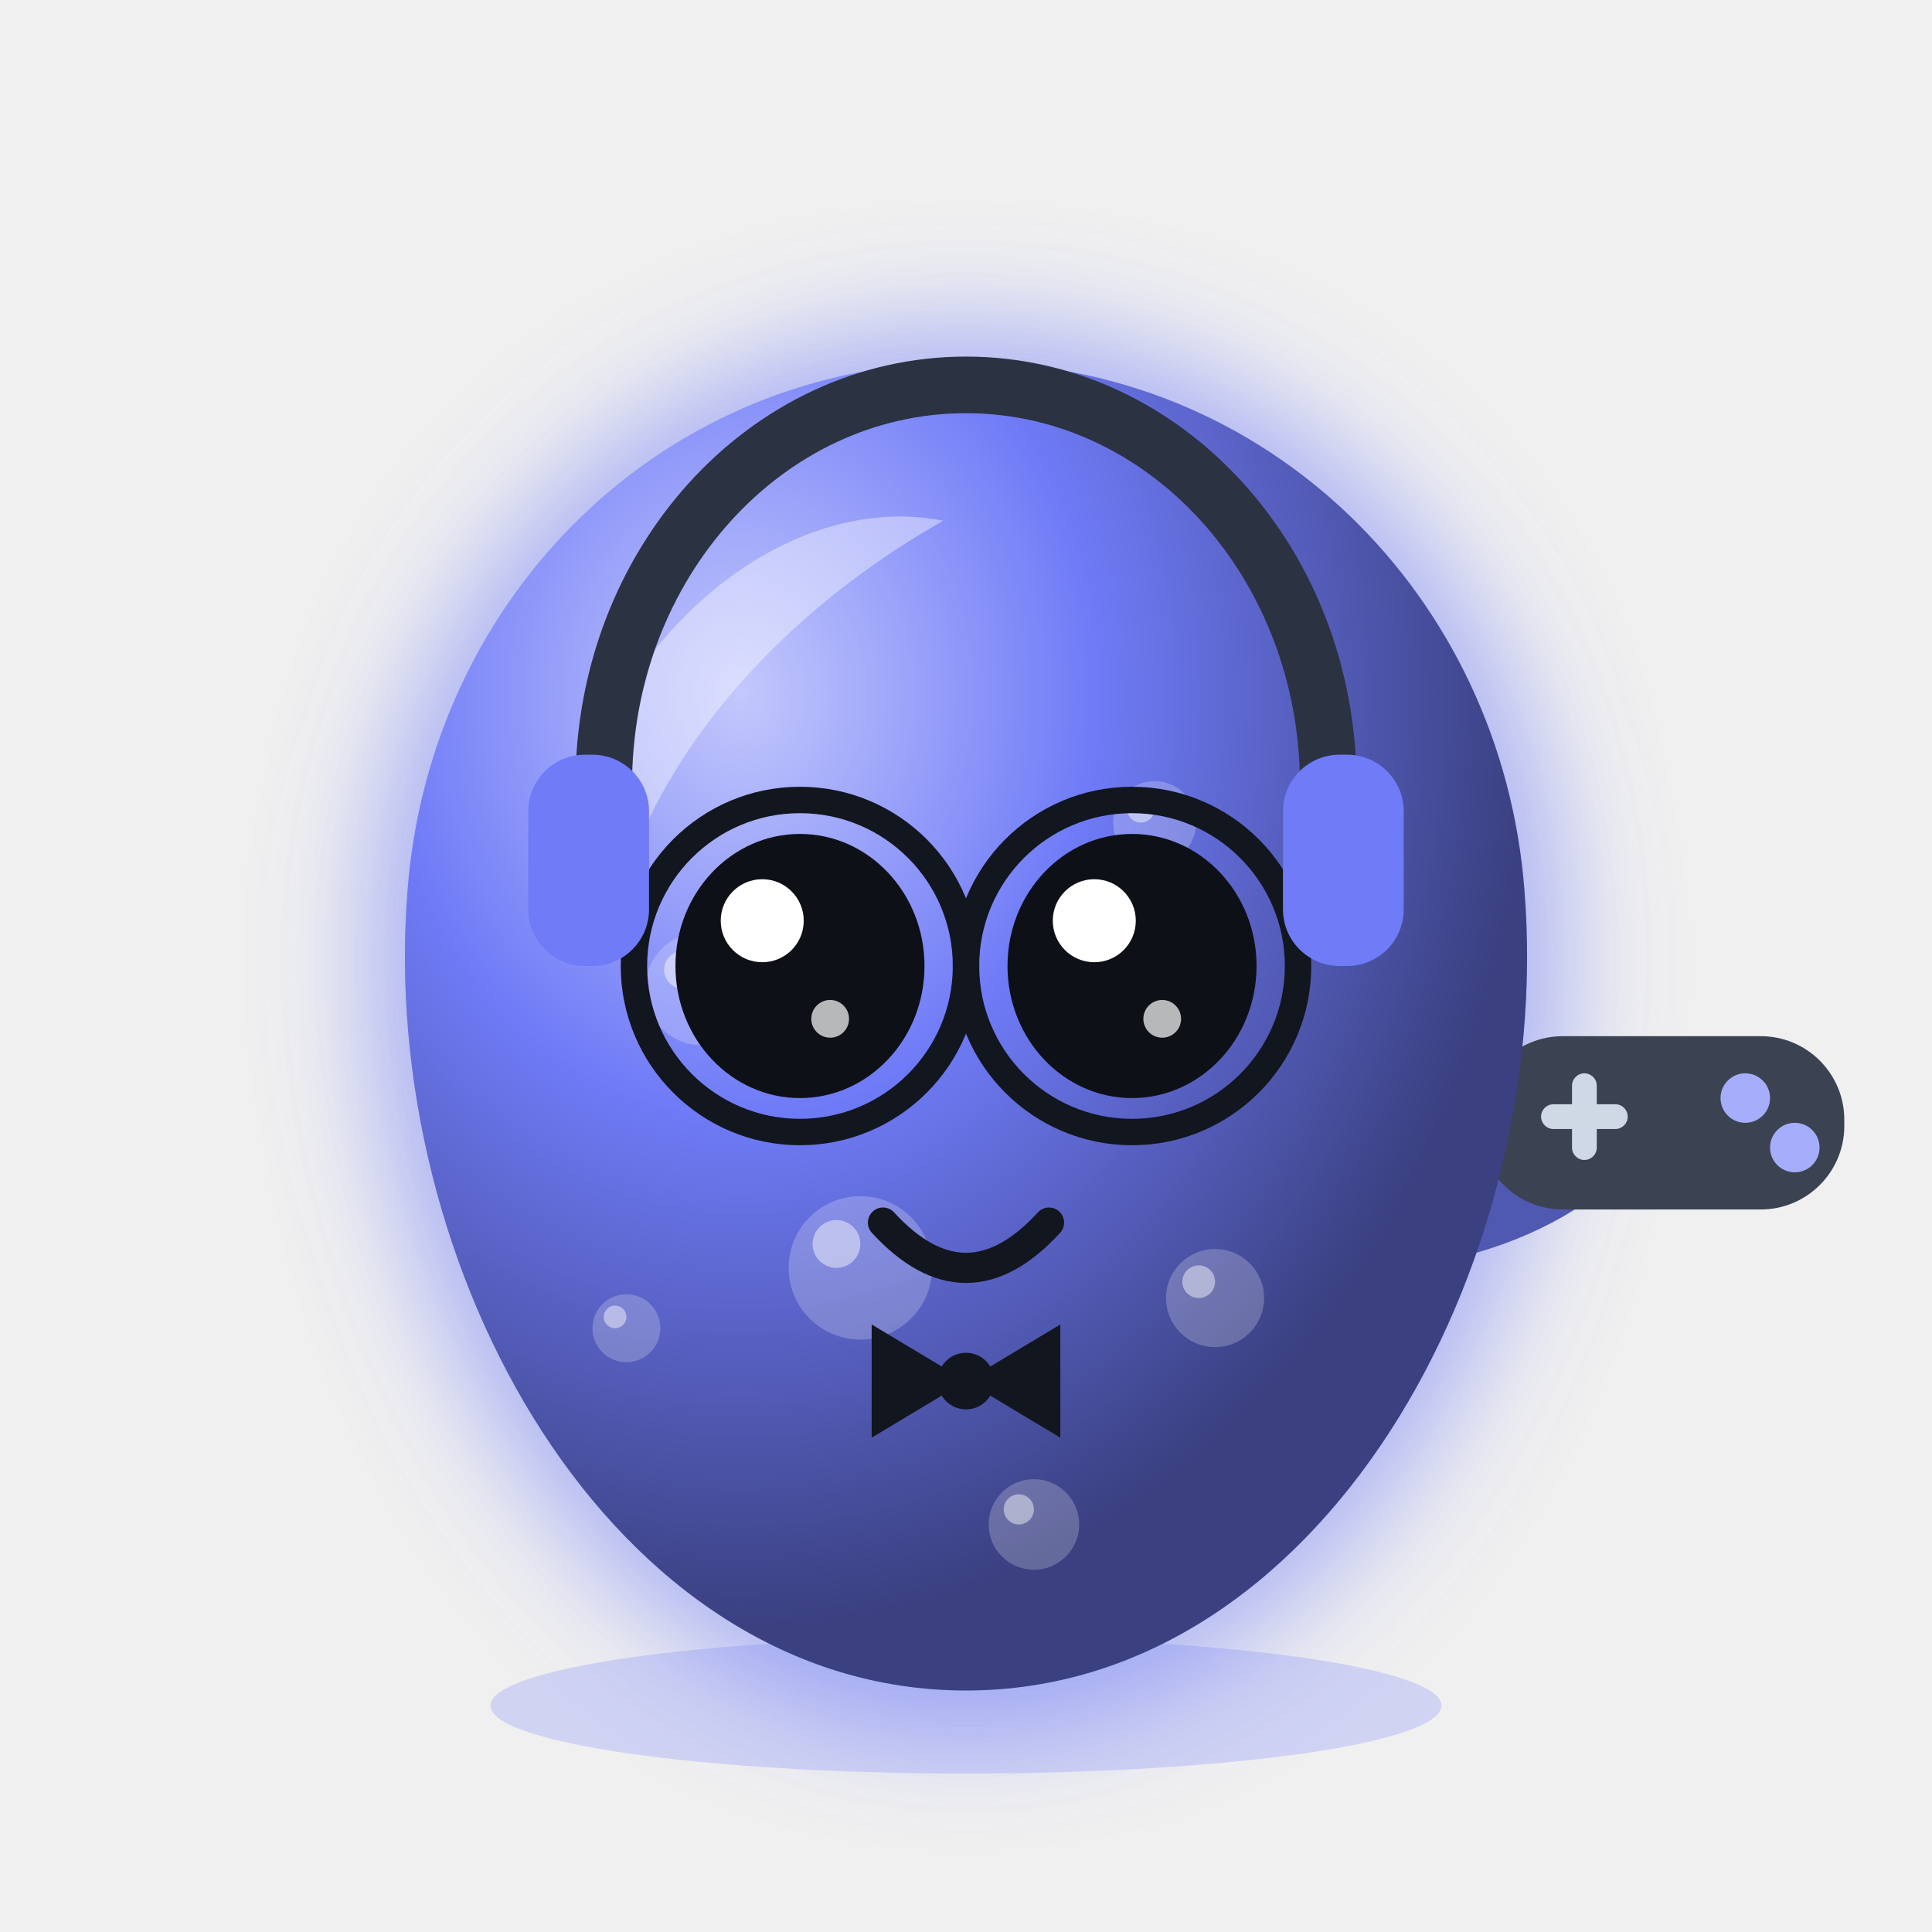
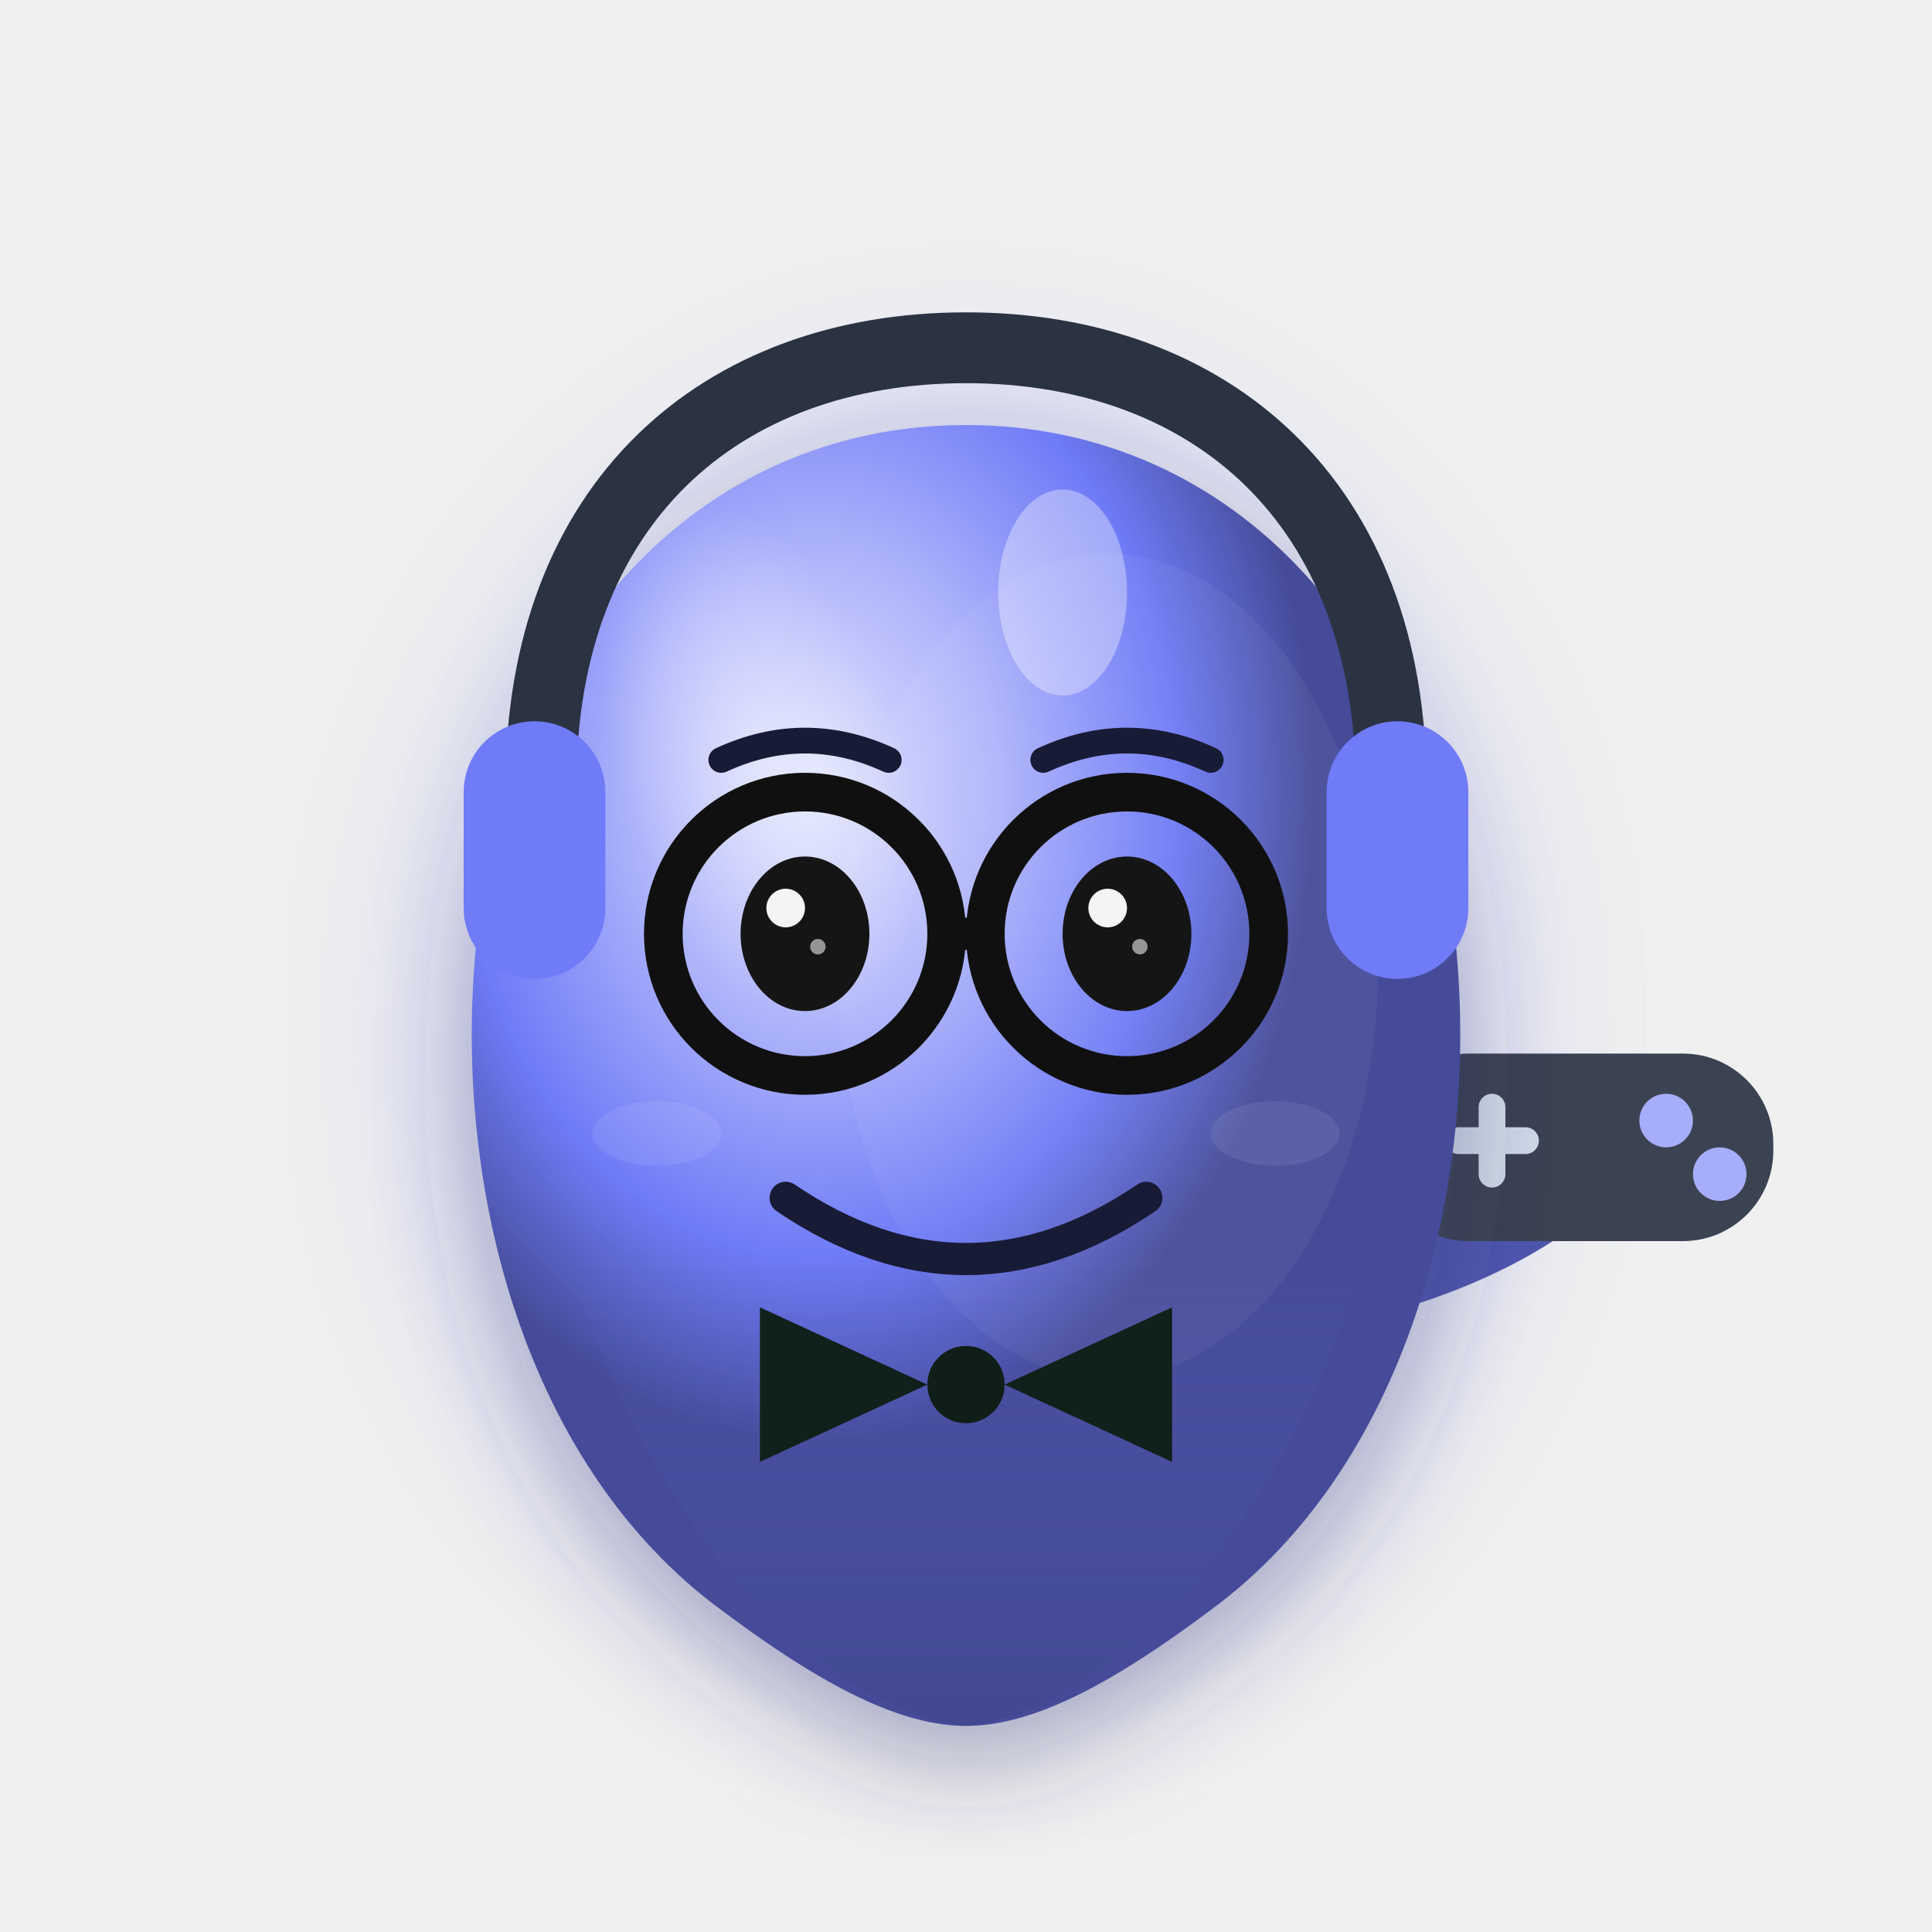
- <svg xmlns="http://www.w3.org/2000/svg" width="512" height="512" viewBox="0 0 512 512" role="img" aria-label="Геймъра">
+ <svg xmlns="http://www.w3.org/2000/svg" width="300" height="300" viewBox="0 0 300 300" role="img" aria-label="Геймъра">
  <defs>
-     <radialGradient id="body-geymara" cx="30%" cy="25%" r="70%">
-       <stop offset="0%" stop-color="#c3c8fc" />
-       <stop offset="45%" stop-color="#6f7bf7" />
-       <stop offset="100%" stop-color="#3a4080" />
+     <radialGradient id="body-geymara" cx="35%" cy="28%">
+       <stop offset="0%" stop-color="#dfe2fd" />
+       <stop offset="35%" stop-color="#b0b6fb" />
+       <stop offset="72%" stop-color="#6f7bf7" />
+       <stop offset="100%" stop-color="#454c99" />
    </radialGradient>
-     <filter id="glow-geymara" x="-50%" y="-50%" width="200%" height="200%">
-       <feGaussianBlur stdDeviation="18" result="blur" />
-       <feMerge>
-         <feMergeNode in="blur" />
-         <feMergeNode in="blur" />
-         <feMergeNode in="SourceGraphic" />
-       </feMerge>
+     <radialGradient id="inner-geymara">
+       <stop offset="0%" stop-color="#ffffff" stop-opacity=".9" />
+       <stop offset="100%" stop-color="#ffffff" stop-opacity="0" />
+     </radialGradient>
+     <linearGradient id="bottom-geymara" x1="0%" y1="0%" x2="0%" y2="100%">
+       <stop offset="0%" stop-color="#6f7bf7" stop-opacity="0" />
+       <stop offset="100%" stop-color="#383e7c" />
+     </linearGradient>
+     <filter id="soft-geymara">
+       <feGaussianBlur stdDeviation="12" />
+     </filter>
+     <filter id="shadow-geymara">
+       <feDropShadow dx="0" dy="6" stdDeviation="8" flood-color="#32376f" flood-opacity=".35" />
    </filter>
  </defs>
-   <path d="M256 96 C336 96 398 158 404 236 C412 336 350 448 256 448 C162 448 100 336 108 236 C114 158 176 96 256 96Z" fill="#6f7bf7" filter="url(#glow-geymara)" opacity=".55" />
-   <ellipse cx="256" cy="452" rx="126" ry="18" fill="#6f7bf7" opacity=".25" />
-   <path d="M382 322 q26 -6 42 -22" fill="none" stroke="#5059b2" stroke-width="24" stroke-linecap="round" />
-   <g transform="translate(392,250) scale(.82)">
-     <rect x="0" y="30" width="118" height="56" rx="27" fill="#3b4252" />
-     <rect x="20" y="52" width="28" height="8" rx="4" fill="#cfd9e6" />
-     <rect x="30" y="42" width="8" height="28" rx="4" fill="#cfd9e6" />
-     <circle cx="86" cy="50" r="8" fill="#a6adfa" />
-     <circle cx="102" cy="66" r="8" fill="#a6adfa" />
-   </g>
-   <path d="M256 96 C336 96 398 158 404 236 C412 336 350 448 256 448 C162 448 100 336 108 236 C114 158 176 96 256 96Z" fill="url(#body-geymara)" />
-   <path d="M158 196 C182 150 220 132 250 138 C218 156 184 186 168 226Z" fill="#ffffff" opacity=".4" />
-   <circle cx="186" cy="262" r="15" fill="#ffffff" opacity=".22" />
-   <circle cx="181" cy="257" r="5" fill="#ffffff" opacity=".45" />
-   <circle cx="306" cy="218" r="11" fill="#ffffff" opacity=".22" />
-   <circle cx="302.333" cy="214.333" r="3.667" fill="#ffffff" opacity=".45" />
-   <circle cx="228" cy="336" r="19" fill="#ffffff" opacity=".22" />
-   <circle cx="221.667" cy="329.667" r="6.333" fill="#ffffff" opacity=".45" />
-   <circle cx="322" cy="344" r="13" fill="#ffffff" opacity=".22" />
-   <circle cx="317.667" cy="339.667" r="4.333" fill="#ffffff" opacity=".45" />
-   <circle cx="166" cy="352" r="9" fill="#ffffff" opacity=".22" />
-   <circle cx="163" cy="349" r="3" fill="#ffffff" opacity=".45" />
-   <circle cx="274" cy="404" r="12" fill="#ffffff" opacity=".22" />
-   <circle cx="270" cy="400" r="4" fill="#ffffff" opacity=".45" />
-   <ellipse cx="212" cy="256" rx="33" ry="35" fill="#0d1017" />
-   <ellipse cx="300" cy="256" rx="33" ry="35" fill="#0d1017" />
-   <circle cx="202" cy="244" r="11" fill="#ffffff" />
-   <circle cx="290" cy="244" r="11" fill="#ffffff" />
-   <circle cx="220" cy="270" r="5" fill="#ffffff" opacity=".7" />
-   <circle cx="308" cy="270" r="5" fill="#ffffff" opacity=".7" />
-   <g fill="none" stroke="#12161f" stroke-width="7">
-     <circle cx="212" cy="256" r="44" />
-     <circle cx="300" cy="256" r="44" />
-     <path d="M256 256 h0" />
-     <path d="M168 248 l-24 -8" />
-     <path d="M344 248 l24 -8" />
-   </g>
-   <path d="M234 324 q22 24 44 0" fill="none" stroke="#12161f" stroke-width="8" stroke-linecap="round" />
-   <path d="M256 366 l-25 -15 v30Z M256 366 l25 -15 v30Z" fill="#12161f" />
-   <circle cx="256" cy="366" r="7.5" fill="#12161f" />
-   <g transform="translate(256,196)">
-     <path d="M-96 12 a96 106 0 0 1 192 0" fill="none" stroke="#2b3242" stroke-width="15" />
-     <rect x="-116" y="4" width="32" height="56" rx="15" fill="#6f7bf7" />
-     <rect x="84" y="4" width="32" height="56" rx="15" fill="#6f7bf7" />
+   <style>
+     .float{animation:mascotFloat 5s ease-in-out infinite;transform-origin:150px 170px}
+     .halo{animation:haloPulse 3s ease-in-out infinite;transform-origin:150px 160px}
+     .eye{animation:blink 5s infinite;transform-origin:center}
+     @keyframes mascotFloat{
+       0%,100%{transform:translateY(0) rotate(-1deg)}
+       25%{transform:translateY(-4px) rotate(.6deg)}
+       50%{transform:translateY(-8px) rotate(1deg)}
+       75%{transform:translateY(-4px) rotate(-.6deg)}}
+     @keyframes haloPulse{0%,100%{opacity:.35;transform:scale(.92)}50%{opacity:.8;transform:scale(1.06)}}
+     @keyframes blink{0%,47%{transform:scaleY(1)}49%,51%{transform:scaleY(.08)}53%,100%{transform:scaleY(1)}}
+     @media (prefers-reduced-motion:reduce){.float,.halo,.eye{animation:none}}
+   </style>
+   <ellipse class="halo" cx="150" cy="160" rx="88" ry="104" fill="#6f7bf7" opacity=".18" filter="url(#soft-geymara)" />
+   <g class="float">
+     <path d="M212 196 q22 -6 34 -18" fill="none" stroke="#4e56ad" stroke-width="17" stroke-linecap="round" />
+     <g transform="translate(214,148) scale(.52)">
+       <rect x="0" y="30" width="118" height="56" rx="27" fill="#3b4252" />
+       <rect x="20" y="52" width="28" height="8" rx="4" fill="#cfd9e6" />
+       <rect x="30" y="42" width="8" height="28" rx="4" fill="#cfd9e6" />
+       <circle cx="86" cy="50" r="8" fill="#a6adfa" />
+       <circle cx="102" cy="66" r="8" fill="#a6adfa" />
+     </g>
+     <path filter="url(#shadow-geymara)" fill="url(#body-geymara)" d="M150 66 C108 66 78 100 74 146 C70 185 82 228 112 250 C128 262 140 268 150 268 C160 268 172 262 188 250 C218 228 230 185 226 146 C222 100 192 66 150 66Z" />
+     <path opacity=".28" fill="url(#bottom-geymara)" d="M88 195 C104 246 132 266 150 268 C168 266 196 246 212 195Z" />
+     <ellipse cx="118" cy="118" rx="22" ry="42" fill="url(#inner-geymara)" opacity=".45" transform="rotate(-18 118 118)" />
+     <ellipse cx="165" cy="92" rx="10" ry="16" fill="#ffffff" opacity=".35" />
+     <ellipse cx="172" cy="150" rx="42" ry="64" fill="#ffffff" opacity=".05" />
+     <ellipse cx="102" cy="176" rx="10" ry="5" fill="#ffffff" opacity=".08" />
+     <ellipse cx="198" cy="176" rx="10" ry="5" fill="#ffffff" opacity=".08" />
+     <g class="eye">
+       <ellipse cx="125" cy="145" rx="10" ry="12" fill="#151515" />
+       <circle cx="122" cy="141" r="3" fill="#ffffff" opacity=".95" />
+       <circle cx="127" cy="147" r="1.2" fill="#ffffff" opacity=".55" />
+     </g>
+     <g class="eye">
+       <ellipse cx="175" cy="145" rx="10" ry="12" fill="#151515" />
+       <circle cx="172" cy="141" r="3" fill="#ffffff" opacity=".95" />
+       <circle cx="177" cy="147" r="1.2" fill="#ffffff" opacity=".55" />
+     </g>
+     <g class="glasses" fill="none" stroke="#101010" stroke-width="6">
+       <circle cx="125" cy="145" r="22" />
+       <circle cx="175" cy="145" r="22" />
+       <path d="M147 145 h6" stroke-width="5" />
+     </g>
+     <path d="M112 118 Q125 112 138 118" stroke="#181b36" stroke-width="4" stroke-linecap="round" fill="none" />
+     <path d="M162 118 Q175 112 188 118" stroke="#181b36" stroke-width="4" stroke-linecap="round" fill="none" />
+     <path d="M122 186 Q150 205 178 186" stroke="#181b36" stroke-width="5" stroke-linecap="round" fill="none" />
+     <polygon points="144,215 118,203 118,227" fill="#10201a" />
+     <polygon points="156,215 182,203 182,227" fill="#10201a" />
+     <circle cx="150" cy="215" r="6" fill="#0F1E17" />
+     <g class="hat">
+       <path d="M84 122 C84 78 112 54 150 54 C188 54 216 78 216 122" fill="none" stroke="#2b3242" stroke-width="11" />
+       <rect x="72" y="112" width="22" height="40" rx="11" fill="#6f7bf7" />
+       <rect x="206" y="112" width="22" height="40" rx="11" fill="#6f7bf7" />
+     </g>
  </g>
</svg>
